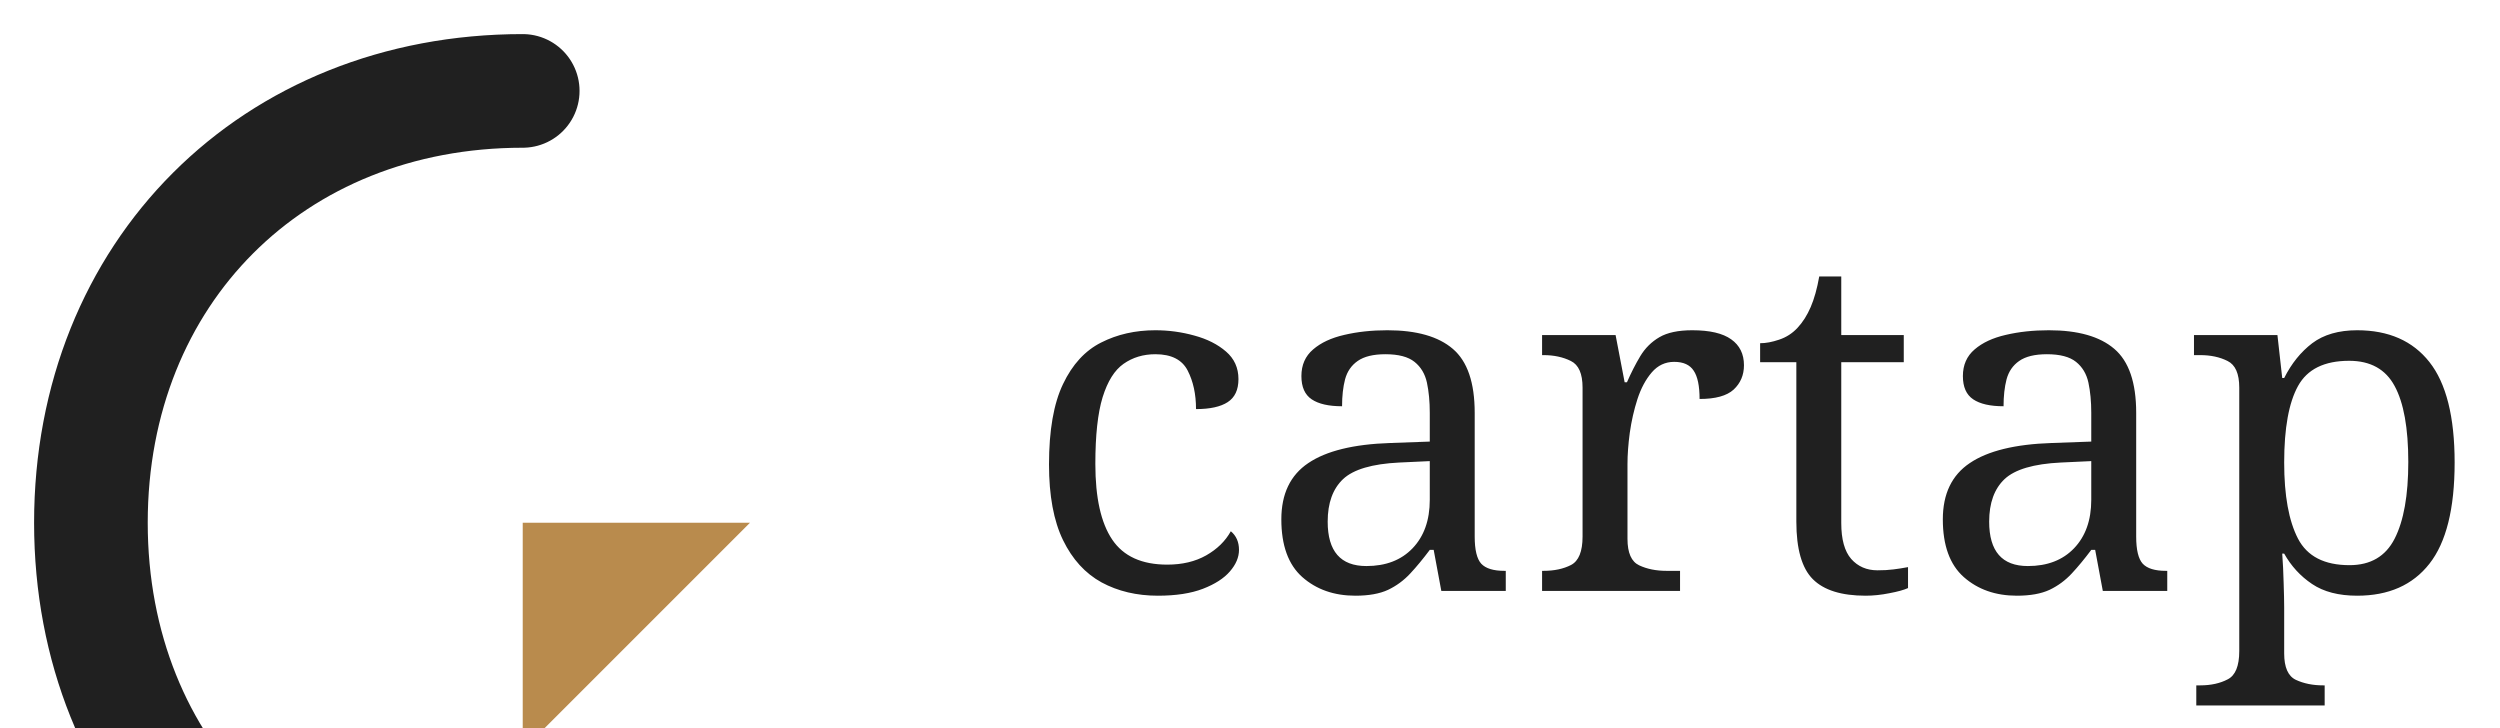
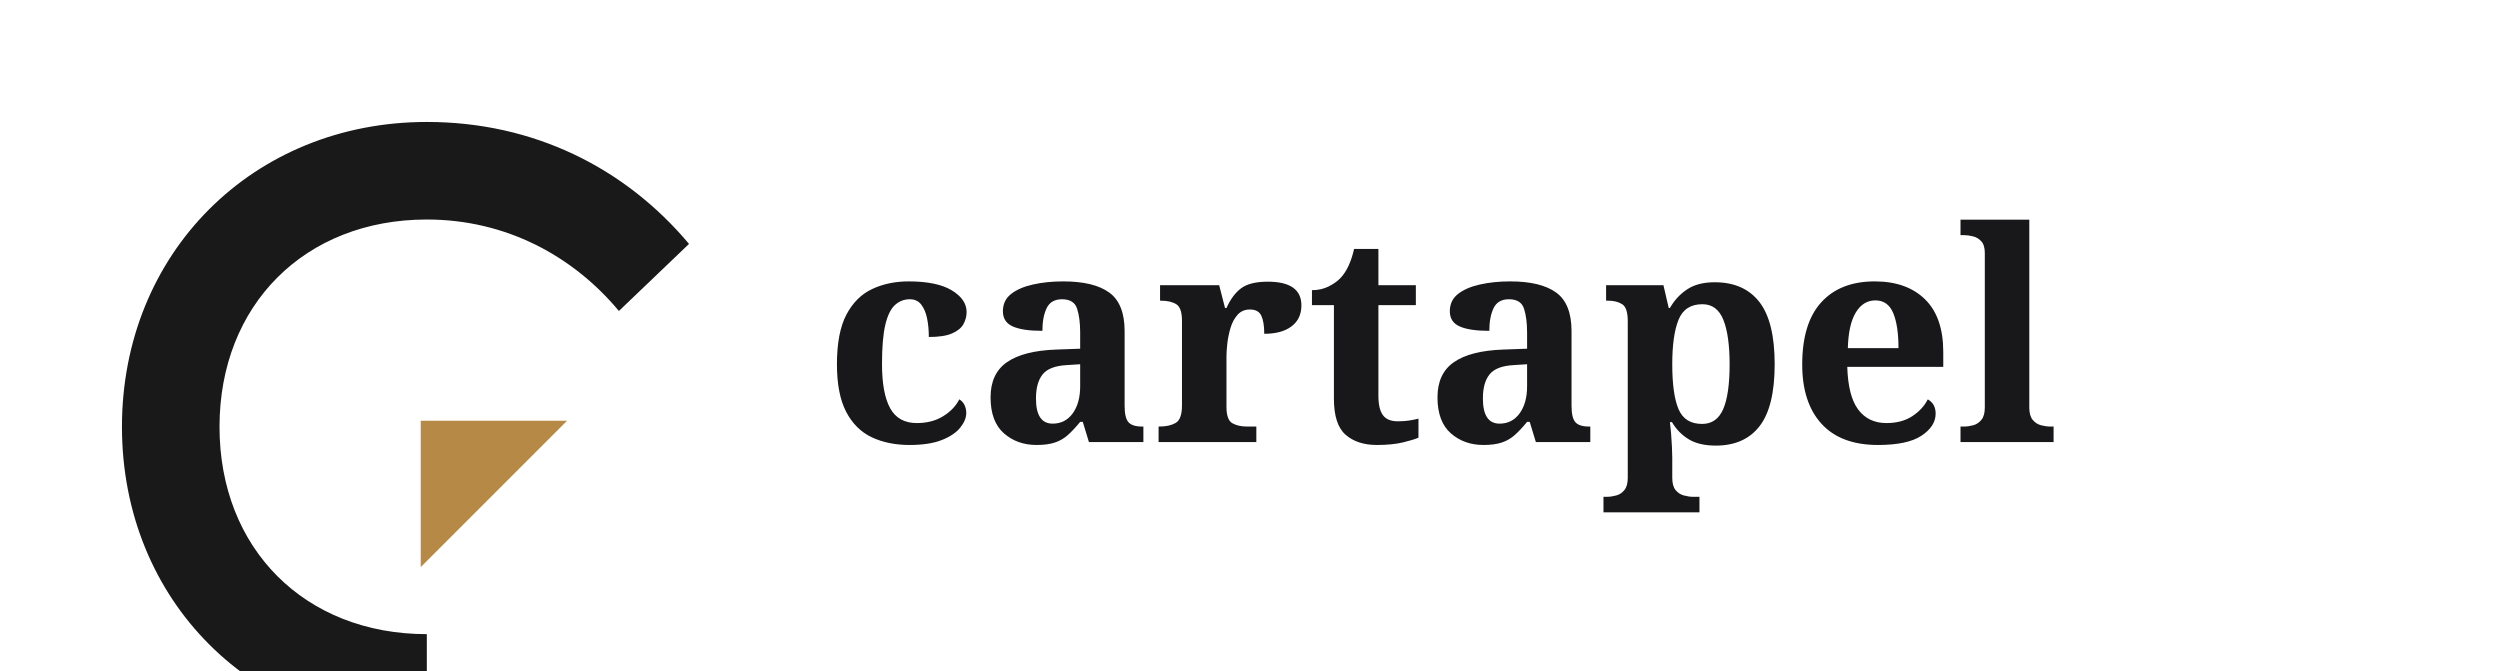
- <svg xmlns="http://www.w3.org/2000/svg" width="220" height="64" viewBox="0 0 220 64">
-   <g fill="none" fill-rule="evenodd">
-     <path d="M46 8              C24 8 8 24 8 46              C8 68 24 84 46 84" stroke="#202020" stroke-width="10" stroke-linecap="round" />
-     <path d="M46 46 L66 46 L46 66 Z" fill="#B98B4D" />
-     <text x="90" y="52" font-family="Cormorant Garamond, Georgia, serif" font-size="42" fill="#202020">
-       cartapel
-     </text>
+ <svg xmlns="http://www.w3.org/2000/svg" width="820" height="220" viewBox="0 0 820 220" fill="none">
+   <defs>
+     <style>
+       .wordmark{
+         font-family: "Cormorant Garamond","Libre Baskerville","Georgia",serif;
+         font-size:96px;
+         fill:#18181B;
+         font-weight:600;
+       }
+     </style>
+   </defs>
+   <g transform="translate(20 20)">
+     <path d="M120 20          C63 20 20 63 20 120          C20 177 63 220 120 220          L120 188          C80 188 52 160 52 120          C52 80 80 52 120 52          C146 52 168 64 183 82          L206 60          C185 35 155 20 120 20Z" fill="#191919" />
+     <path d="M118 118          L166 118          L118 166Z" fill="#B78947" />
  </g>
+   <text x="270" y="145" class="wordmark">
+     cartapel
+   </text>
</svg>
